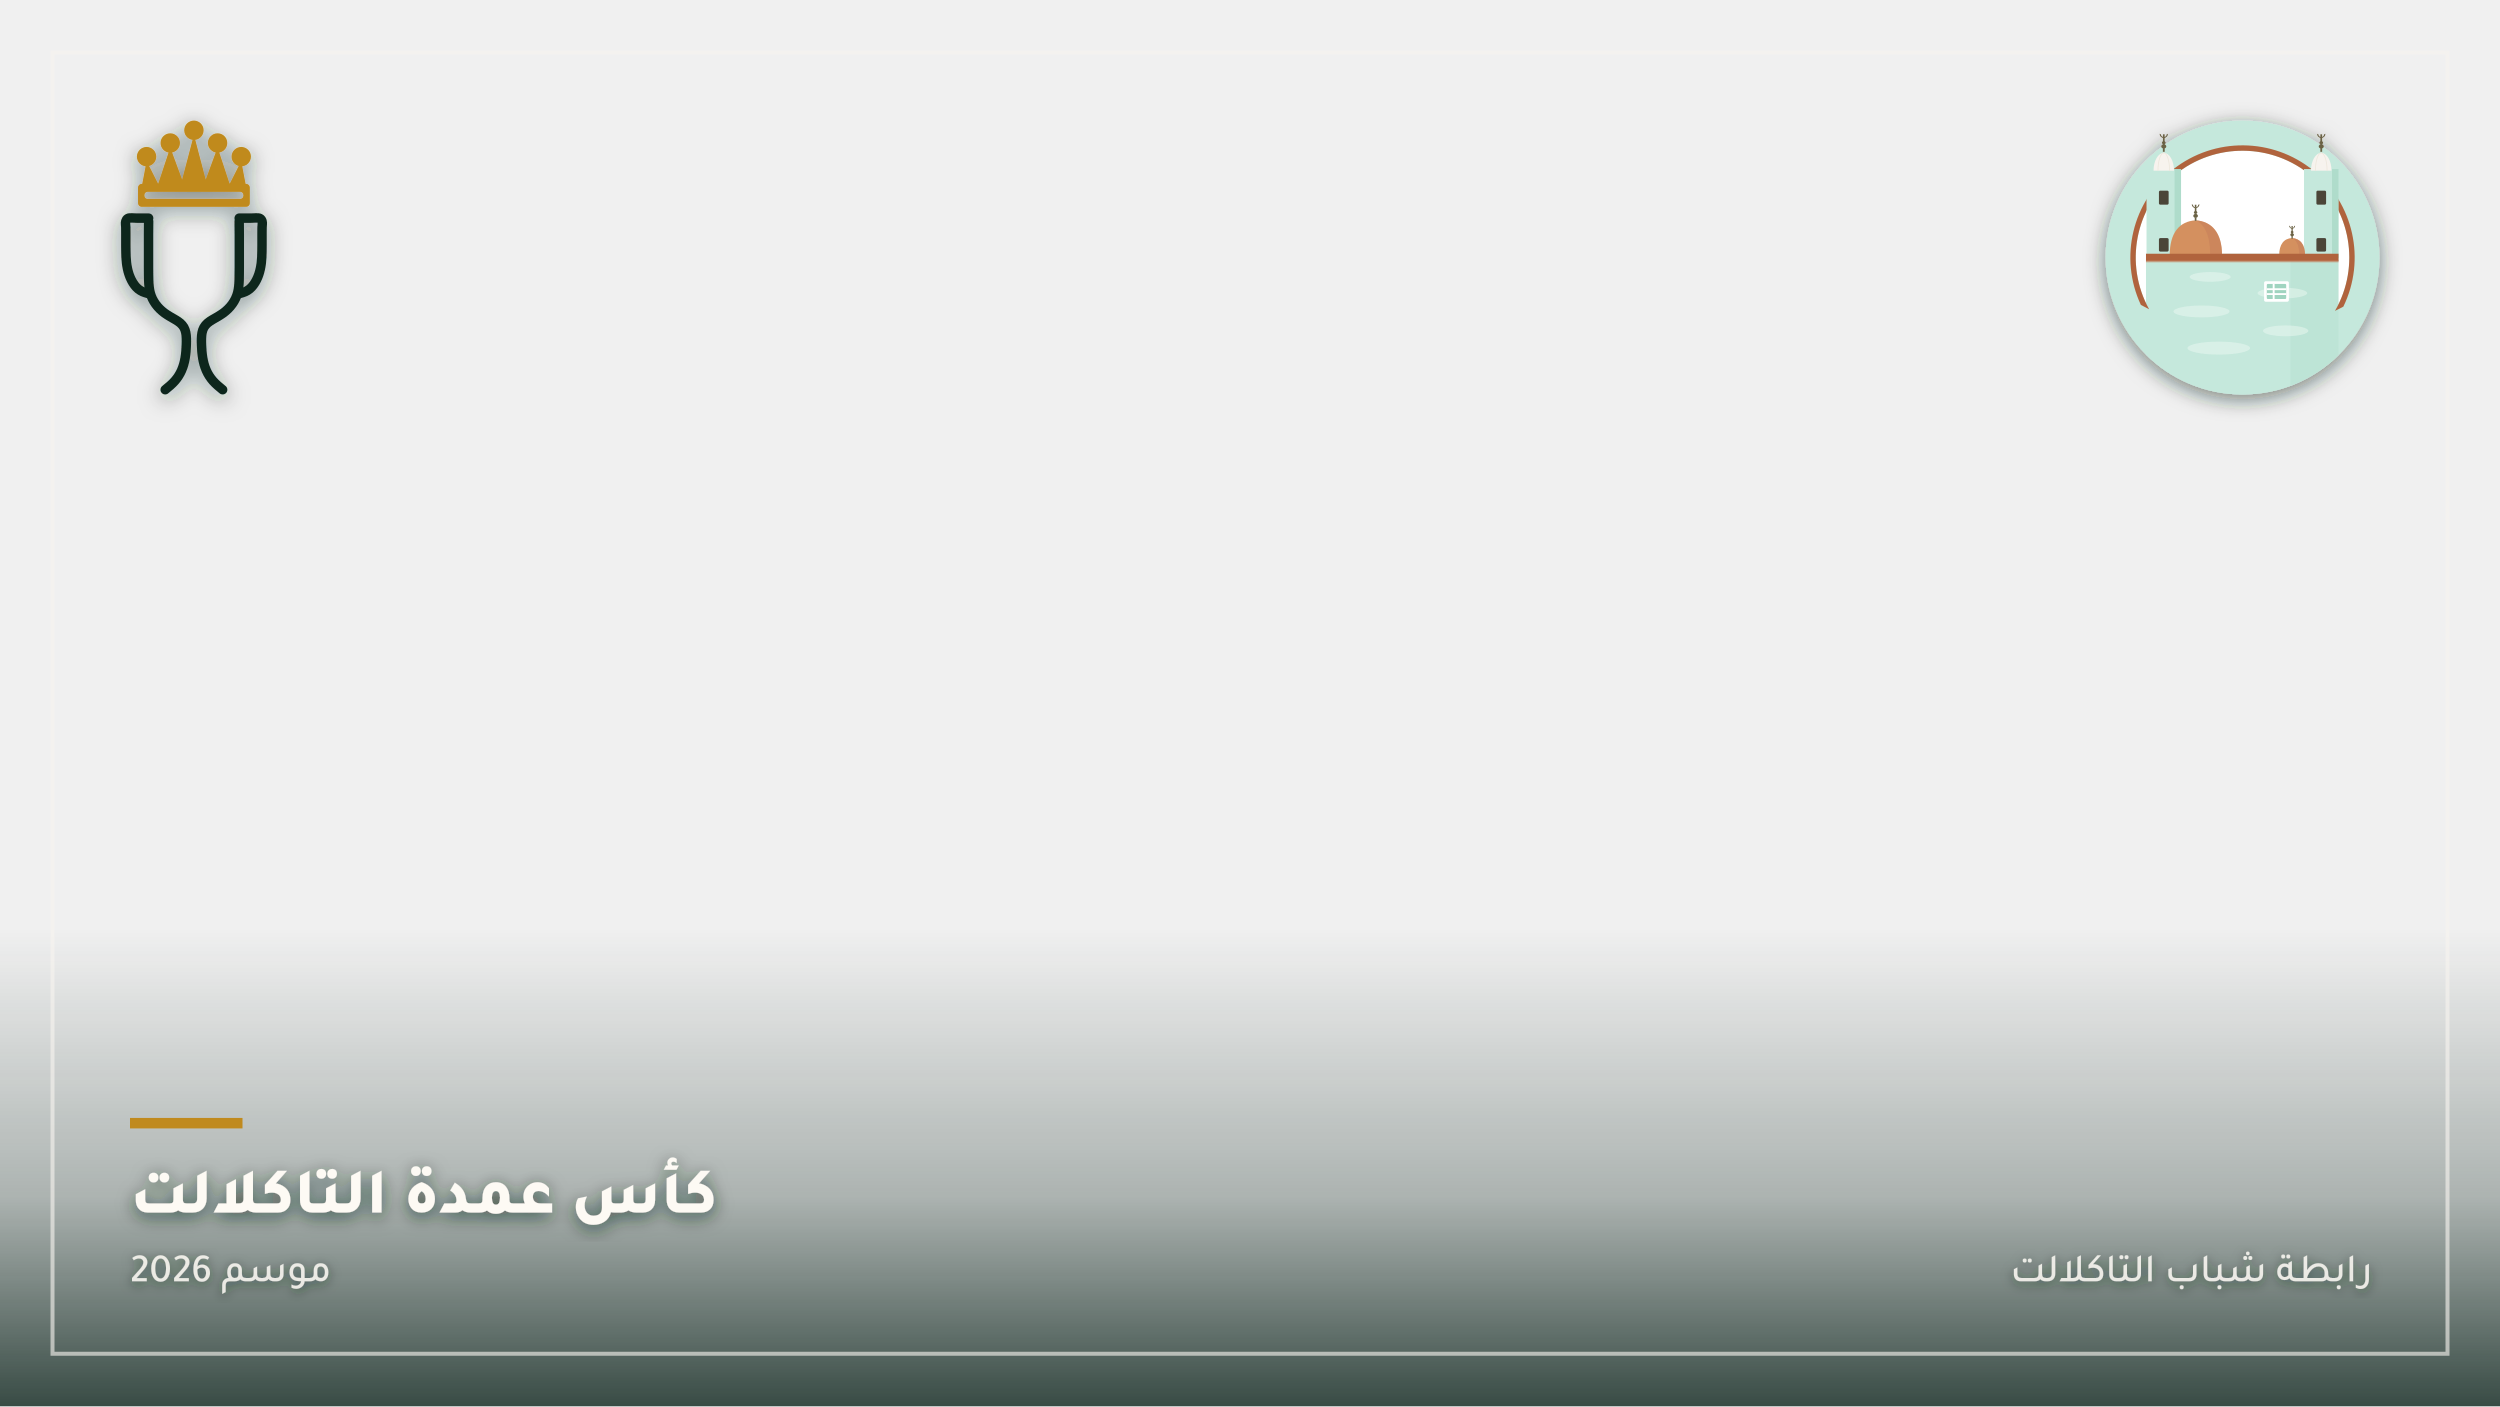
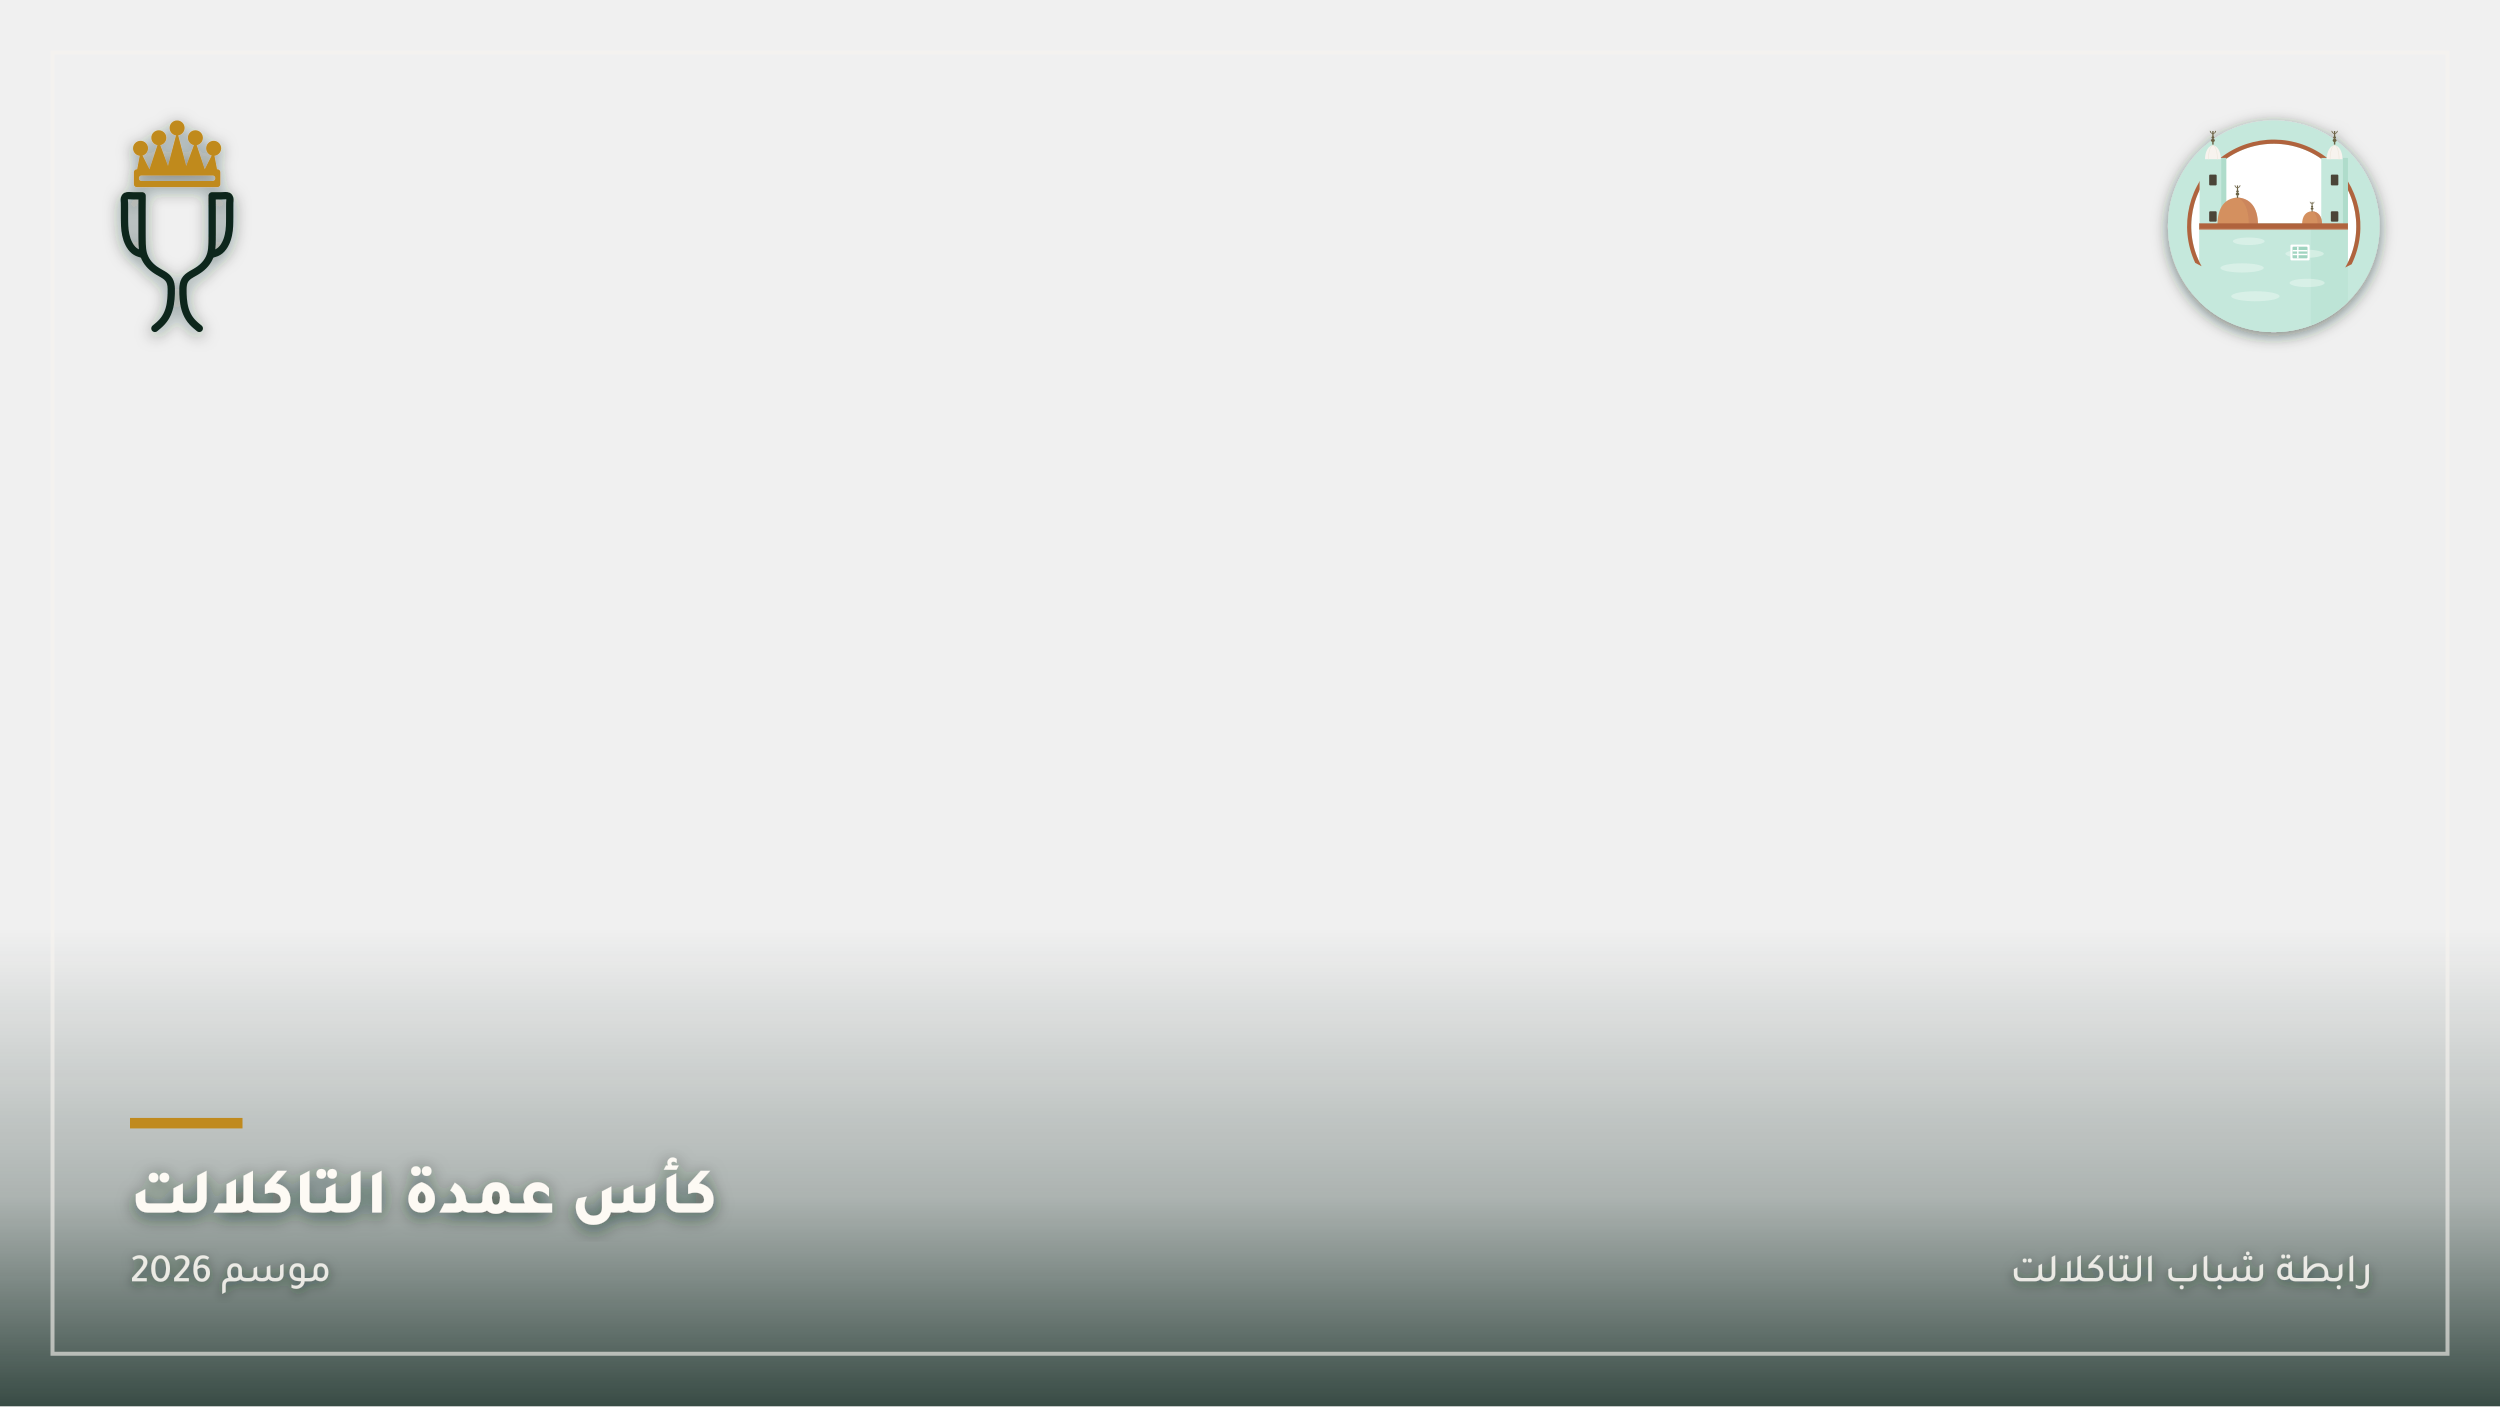
<svg xmlns="http://www.w3.org/2000/svg" viewBox="0 0 4096 2304" width="4096" height="2304">
  <defs>
    <linearGradient id="fhaze" x1="0" y1="2304" x2="0" y2="0" gradientUnits="userSpaceOnUse">
      <stop offset="0" stop-color="#10271f" stop-opacity="0.82" />
      <stop offset="0.15" stop-color="#10271f" stop-opacity="0.3" />
      <stop offset="0.34" stop-color="#10271f" stop-opacity="0" />
    </linearGradient>
    <filter id="fshadow" x="-25%" y="-25%" width="150%" height="150%">
      <feDropShadow dx="0" dy="6.55" stdDeviation="14.34" flood-color="#10271f" flood-opacity="0.72" />
    </filter>
    <filter id="mshadow" x="-25%" y="-25%" width="150%" height="150%">
      <feDropShadow dx="0" dy="9.01" stdDeviation="18.43" flood-color="#10271f" flood-opacity="0.55" />
    </filter>
  </defs>
  <rect x="0" y="0" width="4096" height="2304" fill="url(#fhaze)" />
  <rect x="86.02" y="86.02" width="3923.97" height="2131.97" fill="none" stroke="#f7f3ee" stroke-opacity="0.62" stroke-width="6.55" />
-   <g transform="translate(-42.75 61.44) scale(0.9387)" filter="url(#mshadow)">
+   <g transform="translate(11.65 92.16) scale(0.7253)" filter="url(#mshadow)">
    <g transform="translate(128 128) scale(1)">
      <path fill="none" stroke="#10271f" stroke-width="16.46" stroke-linecap="round" stroke-linejoin="round" d="M 176.97,192.94 C 176.94,196.77 176.91,200.6 176.87,204.42 C 176.84,208.22 176.8,212 176.78,215.8 C 176.76,219.62 176.78,223.45 176.78,227.28 C 176.78,231.11 176.78,234.93 176.78,238.76 C 176.78,242.59 176.78,246.42 176.78,250.24 C 176.78,254.04 176.78,257.82 176.78,261.62 C 176.78,265.44 176.76,269.27 176.78,273.1 C 176.8,276.93 176.83,280.77 176.87,284.58 C 176.92,288.36 176.91,292.12 177.06,295.87 C 177.22,299.61 177.36,303.38 177.82,307.06 C 178.27,310.72 178.83,314.38 179.79,317.88 C 180.75,321.34 182.01,324.73 183.55,327.95 C 185.11,331.19 187,334.33 189.11,337.27 C 191.23,340.23 193.66,343.04 196.26,345.64 C 198.87,348.25 201.75,350.66 204.72,352.88 C 207.71,355.12 210.95,357.05 214.13,359 C 217.29,360.94 220.66,362.6 223.73,364.55 C 226.7,366.44 229.8,368.2 232.29,370.48 C 234.7,372.67 236.92,375.15 238.5,377.91 C 240.09,380.67 241.07,383.84 241.79,387.04 C 242.55,390.38 242.67,394 242.83,397.57 C 242.99,401.25 242.86,405.03 242.73,408.77 C 242.61,412.53 242.42,416.3 242.08,420.06 C 241.73,423.83 241.31,427.63 240.66,431.35 C 240.02,435.06 239.26,438.76 238.22,442.36 C 237.18,445.94 235.96,449.49 234.45,452.9 C 232.95,456.3 231.18,459.65 229.19,462.78 C 227.2,465.89 224.94,468.84 222.51,471.62 C 220.05,474.42 217.28,477 214.51,479.52 C 211.73,482.05 208.74,484.35 205.85,486.77" />
      <path fill="none" stroke="#10271f" stroke-width="16.46" stroke-linecap="round" stroke-linejoin="round" d="M 176.97,187.29 C 170.23,187.29 163.09,187.2 156.74,187.29 C 151.1,187.38 144.03,186.03 140.75,187.76 C 138.67,188.86 137.67,190.78 136.98,192.94 C 136.1,195.69 137.04,199.83 137.08,203.29 C 137.11,206.76 137.15,210.26 137.17,213.73 C 137.19,217.19 137.17,220.62 137.17,224.08 C 137.17,227.55 137.15,231.05 137.17,234.53 C 137.19,237.98 137.2,241.42 137.26,244.87 C 137.33,248.35 137.36,251.86 137.55,255.32 C 137.73,258.75 137.97,262.17 138.39,265.57 C 138.82,268.98 139.35,272.38 140.09,275.73 C 140.82,279.09 141.7,282.47 142.82,285.71 C 143.93,288.93 145.23,292.1 146.77,295.12 C 148.3,298.12 150.02,301.12 152.04,303.77 C 154.01,306.38 156.24,308.9 158.72,310.92 C 161.14,312.9 163.89,314.51 166.71,315.81 C 169.54,317.12 172.67,317.76 175.65,318.73" />
      <path fill="none" stroke="#10271f" stroke-width="16.46" stroke-linecap="round" stroke-linejoin="round" d="M 335.03,192.94 C 335.06,196.77 335.09,200.6 335.13,204.42 C 335.16,208.22 335.2,212 335.22,215.8 C 335.24,219.62 335.22,223.45 335.22,227.28 C 335.22,231.11 335.22,234.93 335.22,238.76 C 335.22,242.59 335.22,246.42 335.22,250.24 C 335.22,254.04 335.22,257.82 335.22,261.62 C 335.22,265.44 335.24,269.27 335.22,273.1 C 335.2,276.93 335.17,280.77 335.13,284.58 C 335.08,288.36 335.09,292.12 334.94,295.87 C 334.78,299.61 334.64,303.38 334.18,307.06 C 333.73,310.72 333.17,314.38 332.21,317.88 C 331.25,321.34 329.99,324.73 328.45,327.95 C 326.89,331.19 325,334.33 322.89,337.27 C 320.77,340.23 318.34,343.04 315.74,345.64 C 313.13,348.25 310.25,350.66 307.28,352.88 C 304.29,355.12 301.05,357.05 297.87,359 C 294.71,360.94 291.34,362.6 288.27,364.55 C 285.3,366.44 282.2,368.2 279.71,370.48 C 277.3,372.67 275.08,375.15 273.5,377.91 C 271.91,380.67 270.93,383.84 270.21,387.04 C 269.45,390.38 269.33,394 269.17,397.57 C 269.01,401.25 269.14,405.03 269.27,408.77 C 269.39,412.53 269.58,416.3 269.92,420.06 C 270.27,423.83 270.69,427.63 271.34,431.35 C 271.98,435.06 272.74,438.76 273.78,442.36 C 274.82,445.94 276.04,449.49 277.55,452.9 C 279.05,456.3 280.82,459.65 282.81,462.78 C 284.8,465.89 287.06,468.84 289.49,471.62 C 291.95,474.42 294.72,477 297.49,479.52 C 300.27,482.05 303.26,484.35 306.15,486.77" />
      <path fill="none" stroke="#10271f" stroke-width="16.46" stroke-linecap="round" stroke-linejoin="round" d="M 335.03,187.29 C 341.77,187.29 348.91,187.2 355.26,187.29 C 360.9,187.38 367.97,186.03 371.25,187.76 C 373.33,188.86 374.33,190.78 375.02,192.94 C 375.9,195.69 374.96,199.83 374.92,203.29 C 374.89,206.76 374.85,210.26 374.83,213.73 C 374.81,217.19 374.83,220.62 374.83,224.08 C 374.83,227.55 374.85,231.05 374.83,234.53 C 374.81,237.98 374.8,241.42 374.74,244.87 C 374.67,248.35 374.64,251.86 374.45,255.32 C 374.27,258.75 374.03,262.17 373.61,265.57 C 373.18,268.98 372.65,272.38 371.91,275.73 C 371.18,279.09 370.3,282.47 369.18,285.71 C 368.07,288.93 366.77,292.1 365.23,295.12 C 363.7,298.12 361.98,301.12 359.96,303.77 C 357.99,306.38 355.76,308.9 353.28,310.92 C 350.86,312.9 348.11,314.51 345.29,315.81 C 342.46,317.12 339.33,317.76 336.35,318.73" />
      <path fill="#c08a1e" d="M 164.74,133.1 L 173.39,87.47 L 193.62,127.46 L 214.7,63.67 L 235.4,120.02 L 256,41.46 L 276.6,120.02 L 297.3,63.67 L 318.38,127.46 L 338.61,87.47 L 347.26,133.1 Z" />
      <path fill="#c08a1e" d="M 173.39,63.01 a 16.94,16.94 0 1 1 -0.01,0 Z" />
      <path fill="#c08a1e" d="M 214.7,39.2 a 16.94,16.94 0 1 1 -0.01,0 Z" />
      <path fill="#c08a1e" d="M 256,17 a 16.94,16.94 0 1 1 -0.01,0 Z" />
      <path fill="#c08a1e" d="M 297.3,39.2 a 16.94,16.94 0 1 1 -0.01,0 Z" />
      <path fill="#c08a1e" d="M 338.61,63.01 a 16.94,16.94 0 1 1 -0.01,0 Z" />
      <path fill="#c08a1e" fill-rule="evenodd" d="M 164.74,127.46 H 347.26 A 6.3,6.3 0 0 1 353.57,133.76 V 161.23 A 6.3,6.3 0 0 1 347.26,167.54 H 164.74 A 6.3,6.3 0 0 1 158.43,161.23 V 133.76 A 6.3,6.3 0 0 1 164.74,127.46 Z M 175.37,141.29 A 5.65,5.65 0 0 0 169.72,146.93 V 148.15 A 5.65,5.65 0 0 0 175.37,153.8 H 336.63 A 5.65,5.65 0 0 0 342.28,148.15 V 146.93 A 5.65,5.65 0 0 0 336.63,141.29 Z" />
    </g>
  </g>
-   <g transform="translate(3334.87 82.64) scale(0.8835)" filter="url(#mshadow)">
+   <g transform="translate(3463.17 108.54) scale(0.6827)" filter="url(#mshadow)">
    <g transform="translate(128 128) scale(1)">
      <defs>
        <clipPath id="in7zhgr0-roundel-clip">
          <circle cx="256" cy="256" r="254" />
        </clipPath>
        <g id="in7zhgr0-finial" fill="#6b6244">
          <rect x="-1.7" y="-7" width="3.4" height="7" />
          <ellipse cx="0" cy="-10" rx="4.7" ry="3.9" />
          <rect x="-1.7" y="-15" width="3.4" height="4" />
          <ellipse cx="0" cy="-16.9" rx="3.5" ry="2.8" />
          <rect x="-1.6" y="-27" width="3.2" height="10" />
          <g transform="translate(0,-28.5) scale(0.84,0.74)">
            <path d="M -9,-6.8 C -9.4,-1 -5.6,3 0,4.6 C 5.6,3 9.4,-1 9,-6.8 L 6.2,-5 C 6.3,-1.4 3.8,0.9 0,1.9 C -3.8,0.9 -6.3,-1.4 -6.2,-5 Z" />
          </g>
          <rect x="-1.6" y="-32.5" width="3.2" height="5.5" />
        </g>
        <g id="in7zhgr0-dome">
          <path d="M 0,0 C 0,-42 18,-63 48,-65 C 78,-63 97,-42 97,0 Z" fill="#d4905e" />
          <path d="M 48,-65 C 78,-63 97,-42 97,0 L 75,0 C 75,-38 64,-58 48,-65 Z" fill="#c47c5a" opacity="0.5" />
        </g>
        <g id="in7zhgr0-minaret-shaft">
          <rect x="-32" y="-165" width="64" height="165" fill="#c5e8dc" />
          <rect x="20" y="-165" width="12" height="165" fill="#a0d4c0" opacity="0.6" />
          <rect x="-9" y="-125" width="18" height="26" rx="2.5" fill="#4b4539" />
          <rect x="-9" y="-37" width="18" height="25" rx="2.5" fill="#4b4539" />
        </g>
        <g id="in7zhgr0-minaret-top">
          <path d="M -19,-162 A 19,33 0 0 1 19,-162 Z" fill="#f7f3ee" />
          <g fill="none" stroke="#ede7dc" stroke-width="1.5" stroke-linecap="round">
            <path d="M 0,-195 A 10.8,33 0 0 0 -10.8,-162" />
            <path d="M 0,-195 A 10.8,33 0 0 1 10.8,-162" />
          </g>
          <use href="#in7zhgr0-finial" transform="translate(0,-197)" />
        </g>
      </defs>
      <circle cx="256" cy="256" r="254" fill="#c5e8dc" />
      <g clip-path="url(#in7zhgr0-roundel-clip)">
        <circle cx="256" cy="256" r="198" fill="#ffffff" />
        <rect x="77" y="249" width="357" height="270" fill="#c5e8dc" />
        <rect x="345" y="249" width="89" height="270" fill="#a0d4c0" opacity="0.22" />
        <g fill="#f0faf5" opacity="0.45">
          <ellipse cx="196" cy="292" rx="38" ry="9" />
          <ellipse cx="330" cy="322" rx="46" ry="10" />
          <ellipse cx="180" cy="356" rx="52" ry="11" />
          <ellipse cx="336" cy="392" rx="42" ry="10" />
          <ellipse cx="212" cy="424" rx="58" ry="12" />
        </g>
        <path d="M 82.83,351.99 L 67.49,343.9 A 208,208 0 1 1 442.95,347.18 L 427.47,355 A 198,198 0 1 0 82.83,351.99 Z" fill="#b0643e" />
        <use href="#in7zhgr0-minaret-shaft" transform="translate(110,257)" />
        <use href="#in7zhgr0-minaret-shaft" transform="translate(402,257)" />
        <use href="#in7zhgr0-dome" transform="translate(121,252)" />
        <use href="#in7zhgr0-finial" transform="translate(169,188) scale(0.92)" />
        <use href="#in7zhgr0-dome" transform="translate(324,252) scale(0.4948)" />
        <use href="#in7zhgr0-finial" transform="translate(348,221) scale(0.72)" />
        <rect x="77" y="249" width="357" height="14" fill="#b0643e" />
        <rect x="77" y="261" width="357" height="4" fill="#c47c5a" opacity="0.55" />
        <g transform="translate(296,300)">
          <rect x="0" y="0" width="46" height="38" rx="3" fill="#ffffff" />
          <rect x="5" y="5" width="36" height="28" rx="2" fill="#a0d4c0" />
          <rect x="5" y="13" width="36" height="3.5" fill="#ffffff" />
          <rect x="5" y="22" width="36" height="3.5" fill="#ffffff" />
          <rect x="16" y="5" width="3.5" height="28" fill="#ffffff" />
        </g>
      </g>
      <use href="#in7zhgr0-minaret-top" transform="translate(110,257)" />
      <use href="#in7zhgr0-minaret-top" transform="translate(402,257)" />
    </g>
  </g>
  <rect x="212.99" y="1831.62" width="184.32" height="17.2" fill="#c08a1e" />
  <path d="M36.5,-46.5Q33.1,-46.5 31.05,-48.6Q29,-50.7 29,-54.1Q29,-57.4 31.05,-59.4Q33.1,-61.4 36.5,-61.4Q39.8,-61.4 41.8,-59.4Q43.8,-57.4 43.8,-54.1Q43.8,-50.6 41.8,-48.55Q39.8,-46.5 36.5,-46.5ZM53.2,-46.5Q49.8,-46.5 47.75,-48.6Q45.7,-50.7 45.7,-54.1Q45.7,-57.4 47.75,-59.4Q49.8,-61.4 53.2,-61.4Q56.5,-61.4 58.5,-59.4Q60.5,-57.4 60.5,-54.1Q60.5,-50.6 58.5,-48.55Q56.5,-46.5 53.2,-46.5ZM87.5,-14L95.6,-14L95.6,0L86.1,0Q79.1,0 74.5,-3.4Q69.7,0 62.8,0L27.1,0Q18.4,0 13.4,-5.9Q9,-11 9,-19.1L9,-28.3L23.5,-36L23.5,-19.9Q23.5,-16.6 24.75,-15.3Q26,-14 29.2,-14L61.5,-14Q64.7,-14 65.95,-15.3Q67.2,-16.6 67.2,-19.9L67.2,-37.3L81.7,-45L81.7,-19.8Q81.7,-16.6 83,-15.3Q84.3,-14 87.5,-14Z M89.9,0L89.9,-14L96.4,-14Q100.6,-14 102.25,-15.75Q103.9,-17.5 103.9,-21.9L103.9,-56.8L118.4,-64.5L118.4,-21.8Q118.4,-11.6 112.2,-5.6Q106.5,0 97.1,0L89.9,0Z M195.8,-14L205.6,-14L205.6,0L194.4,0Q186.9,0 182,-4Q176.6,0 168.8,0L129.4,0L136.7,-14L149.3,-14L149.3,-43.8L163.8,-51.5L163.8,-14L168.1,-14Q172.2,-14 173.85,-15.75Q175.5,-17.5 175.5,-21.9L175.5,-56.8L190.1,-64.5L190.1,-21.8Q190.1,-20.2 190,-19.5Q190.1,-16.4 191.35,-15.2Q192.6,-14 195.8,-14Z M225.3,-44.9Q231.8,-44 237,-40.5Q247.8,-33.4 247.8,-20L247.8,-18.8Q247.8,-9.6 241.9,-4.5Q236.9,0 228.9,0L200.2,0L200.2,-14L227.5,-14Q233.2,-14 233.2,-19.3L233.2,-19.8Q233.2,-25.8 227.9,-28.8Q224.4,-30.8 219.3,-30.8Q214.3,-30.8 208.6,-28.8L208.6,-42.8L228.1,-64.5L242.7,-64.5L225.3,-44.9Z M281.7,0Q272.5,0 267.3,-5.9Q262.8,-11.1 262.8,-19.2L262.8,-56.8L277.3,-64.5L277.3,-19.8Q277.3,-16.6 278.6,-15.3Q279.9,-14 283.1,-14L292.9,-14L292.9,0L281.7,0Z M295.8,-52.3Q292.4,-52.3 290.35,-54.4Q288.3,-56.5 288.3,-59.9Q288.3,-63.2 290.35,-65.25Q292.4,-67.3 295.8,-67.3Q299.1,-67.3 301.1,-65.3Q303.1,-63.3 303.1,-59.9Q303.1,-56.4 301.1,-54.35Q299.1,-52.3 295.8,-52.3ZM312.5,-52.3Q309.1,-52.3 307.05,-54.4Q305,-56.5 305,-59.9Q305,-63.2 307.05,-65.25Q309.1,-67.3 312.5,-67.3Q315.8,-67.3 317.8,-65.3Q319.8,-63.3 319.8,-59.9Q319.8,-56.4 317.8,-54.35Q315.8,-52.3 312.5,-52.3ZM323.4,-14L333.1,-14L333.1,0L322,0Q315,0 310.4,-3.4Q305.6,0 298.7,0L287.5,0L287.5,-14L297.3,-14Q300.5,-14 301.8,-15.3Q303.1,-16.6 303.1,-19.8L303.1,-37.3L317.6,-45L317.6,-19.8Q317.6,-16.6 318.85,-15.3Q320.1,-14 323.4,-14Z M327.8,0L327.8,-14L334.3,-14Q338.5,-14 340.15,-15.75Q341.8,-17.5 341.8,-21.9L341.8,-56.8L356.3,-64.5L356.3,-21.8Q356.3,-11.6 350.1,-5.6Q344.4,0 335,0L327.8,0Z M374.3,0L374.3,-56.8L388.8,-64.5L388.8,0L374.3,0Z M442,-56.5Q438.6,-56.5 436.55,-58.6Q434.5,-60.7 434.5,-64.1Q434.5,-67.4 436.6,-69.4Q438.7,-71.4 442,-71.4Q445.3,-71.4 447.3,-69.4Q449.3,-67.4 449.3,-64.1Q449.3,-60.6 447.3,-58.55Q445.3,-56.5 442,-56.5ZM458.7,-56.5Q455.3,-56.5 453.25,-58.6Q451.2,-60.7 451.2,-64.1Q451.2,-67.4 453.25,-69.4Q455.3,-71.4 458.7,-71.4Q462,-71.4 464,-69.4Q466,-67.4 466,-64.1Q466,-60.6 464,-58.55Q462,-56.5 458.7,-56.5ZM450.3,0Q440.5,0 435,-6.6Q430.3,-12.3 430.3,-21Q430.3,-30.7 436.4,-37.7Q441.8,-43.9 450.8,-46.8Q461.2,-43.4 466.6,-36Q471.3,-29.4 471.3,-21Q471.3,-10.9 465.2,-5.1Q459.8,0 451.3,0L450.3,0ZM450.3,-14L451.4,-14Q457.1,-14 457.1,-20.9Q457.1,-29 450.8,-33.1Q444.7,-29 444.7,-21.1Q444.7,-14 450.3,-14Z M478.5,0L485.8,-14L500.7,-14Q504.7,-14 504.7,-18.5Q504.7,-28.4 494.9,-33.9L502,-46.1Q517.4,-37.2 519,-21.9Q519.6,-17.1 521.05,-15.55Q522.5,-14 526.7,-14L534.7,-14L534.7,0L526,0Q518.7,0 513.7,-3.6Q510,0 503.4,0L478.5,0Z M592.1,-14L601.9,-14L601.9,0L590.8,0Q584,0 579.5,-3.2Q574.3,2 565.6,2Q557,2 551.8,-3.1Q547.1,0 540.5,0L529.3,0L529.3,-14L539.1,-14Q542.3,-14 543.6,-15.3Q544.9,-16.6 544.9,-19.8L544.9,-22.6Q544.9,-34.5 551.1,-41Q556.6,-46.8 565.6,-46.8Q575.9,-46.8 581.5,-39.3Q586.3,-32.9 586.4,-22.6L586.4,-19.8Q586.4,-16.5 587.65,-15.25Q588.9,-14 592.1,-14ZM565.6,-12Q571.9,-12 571.9,-22.9Q571.9,-33.2 565.6,-33.2Q559.4,-33.2 559.4,-22.9Q559.4,-12 565.6,-12Z M652.4,-14L652.4,0L596.6,0L596.6,-14L610.3,-14Q608.2,-18.9 608.2,-24.7Q608.2,-35.3 615.7,-41.7Q621.8,-46.8 629.9,-46.8Q640.8,-46.8 647.6,-37.3L647.6,-24.7Q640.1,-33.2 631.6,-33.2Q631.5,-33.2 631.4,-33.2L631.2,-33.2Q622.7,-33 622.7,-24.2Q622.7,-19.4 625.8,-16.7Q628.9,-14 634.5,-14L652.4,-14Z M797.1,-37.3L811.6,-45L811.6,-19.2Q811.6,-10 806,-4.8Q801.2,-0.2 793.3,0L782.1,0Q775.3,0 770.5,-3.4Q766,-0.2 759.5,0L748.4,0Q746,0 743.3,-0.5Q741.2,8.9 733.3,14.2Q726.2,19 716.3,19Q702.5,19 695,9.3Q689.1,1.8 689.1,-8.4Q689.1,-16 692.6,-21.9L706.4,-24.8Q702.7,-18.2 702.7,-10.8Q702.7,-3.7 706.45,0.65Q710.2,5 716.3,5Q729.5,5 729.5,-6.9L729.5,-32.6L744,-40.3L744,-19.8Q744,-16.5 745.25,-15.25Q746.5,-14 749.7,-14L757.5,-14Q760.7,-14 761.95,-15.25Q763.2,-16.5 763.2,-19.8L763.2,-35L777.8,-42.6L777.8,-19.8Q777.8,-16.5 779.05,-15.25Q780.3,-14 783.5,-14L791.4,-14Q794.6,-14 795.85,-15.25Q797.1,-16.5 797.1,-19.8L797.1,-37.3Z M825.1,-66.1L828.6,-72.7L831.7,-72.7Q830.6,-74.8 830.6,-77Q830.6,-80.3 833.05,-82.7Q835.5,-85.1 838.9,-85.1Q842.2,-85.1 845,-82.7L845,-76.3Q842.5,-78.6 839.9,-78.6Q838.3,-78.6 837.4,-77.7Q836.6,-76.9 836.6,-75.8Q836.6,-74.3 838,-72.7L848.2,-72.7L844.7,-66.1L825.1,-66.1ZM848.5,0Q839.3,0 834.1,-5.9Q829.6,-11.1 829.6,-19.2L829.6,-52.8L844.1,-60.5L844.1,-19.8Q844.1,-16.6 845.4,-15.3Q846.7,-14 849.9,-14L859.7,-14L859.7,0L848.5,0Z M879.4,-44.9Q885.9,-44 891.1,-40.5Q901.9,-33.4 901.9,-20L901.9,-18.8Q901.9,-9.6 896,-4.5Q891,0 883,0L854.3,0L854.3,-14L881.6,-14Q887.3,-14 887.3,-19.3L887.3,-19.8Q887.3,-25.8 882,-28.8Q878.5,-30.8 873.4,-30.8Q868.4,-30.8 862.7,-28.8L862.7,-42.8L882.2,-64.5L896.8,-64.5L879.4,-44.9Z" transform="translate(212.99 1986.56) scale(1.06)" fill="#fdfaf4" filter="url(#fshadow)" />
  <path d="M5,0L5,-8.1L20.9,-25.8Q28.1,-33.8 30.65,-38.25Q33.2,-42.7 33.2,-47.2Q33.2,-51.4 30.2,-54Q27.2,-56.6 22.2,-56.6Q16.2,-56.6 9.5,-52.2L5.6,-57.8Q14.5,-64.6 23.8,-64.6Q32.5,-64.6 37.9,-59.5Q43,-54.8 43,-47.2Q43,-42.3 40.7,-37.75Q38.4,-33.2 32.7,-26.7L16.1,-7.7L41.6,-7.7L41.6,0L5,0Z M76,1.2Q64.5,1.2 58.2,-9.2Q52.8,-18 52.8,-31.5Q52.8,-46.6 59.9,-56Q66.2,-64.5 76,-64.5Q87.1,-64.5 93.8,-53.6Q99.3,-44.5 99.3,-31.5Q99.3,-16 92.3,-6.9Q86,1.2 76,1.2ZM76,-56.5Q69.6,-56.5 66.1,-50.15Q62.6,-43.8 62.6,-32.1Q62.6,-19.9 66.4,-13Q70,-6.8 75.9,-6.8Q82.3,-6.8 85.9,-13.55Q89.5,-20.3 89.5,-32.1Q89.5,-44.3 85.7,-50.7Q82.2,-56.5 76,-56.5Z M109.5,0L109.5,-8.1L125.4,-25.8Q132.6,-33.8 135.15,-38.25Q137.7,-42.7 137.7,-47.2Q137.7,-51.4 134.7,-54Q131.7,-56.6 126.7,-56.6Q120.7,-56.6 114,-52.2L110.1,-57.8Q119,-64.6 128.3,-64.6Q137,-64.6 142.4,-59.5Q147.5,-54.8 147.5,-47.2Q147.5,-42.3 145.2,-37.75Q142.9,-33.2 137.2,-26.7L120.6,-7.7L146.1,-7.7L146.1,0L109.5,0Z M167.5,-36.5Q171.9,-41.3 179.2,-41.3Q187,-41.3 192.6,-36.1Q198.6,-30.5 198.6,-20.4Q198.6,-11.7 192.9,-5.2Q187.3,1.2 178.5,1.2Q166.8,1.2 161.4,-9.7Q157.5,-17.5 157.5,-29.2Q157.5,-46.7 164.2,-56Q170.3,-64.5 181,-64.5Q190.1,-64.5 196.3,-59.1L193,-53.6Q187.8,-56.5 181.4,-56.5Q175.3,-56.5 171.55,-51.1Q167.8,-45.7 167.5,-36.5ZM167,-28.8Q167.4,-6.4 178.4,-6.4Q183,-6.4 185.9,-10.35Q188.8,-14.3 188.8,-20.4Q188.8,-33.9 177.6,-33.9Q171,-33.9 167,-28.8Z M287.5,-8.1L294.2,-8.1L294.2,0L286.6,0Q278.5,0 273.7,-5Q269,-0.2 260.4,0L247.3,0Q237.5,0 237.5,10L237.5,26.9L228.9,31.5L228.9,9.7Q228.9,1.4 233.7,-3.4Q238,-7.8 245.1,-8.1Q241.5,-13.9 241.5,-22.3Q241.5,-33.2 247.2,-39.3Q252.3,-44.7 260.6,-44.7Q269.1,-44.7 273.7,-39.4Q277.8,-34.7 277.8,-27.1L277.8,-18.1Q277.8,-8.1 287.5,-8.1ZM269.2,-17.4L269.2,-26.7Q269.2,-36.7 260.6,-36.7Q255.6,-36.7 252.85,-32.95Q250.1,-29.2 250.1,-22.5Q250.1,-15.7 252.7,-11.9Q255.3,-8.1 260,-8.1Q269.2,-8.1 269.2,-17.4Z M288.2,0L288.2,-8.1L297.2,-8.1Q306.9,-8.1 306.9,-18.1L306.9,-32.1L315.5,-36.7L315.5,-18.1Q315.5,-8.1 325.3,-8.1L329.9,-8.1Q339.7,-8.1 339.7,-18.1L339.7,-35.5L348.3,-40L348.3,-18.1Q348.3,-8.1 358,-8.1L362.7,-8.1Q372.5,-8.1 372.5,-18.1L372.5,-38.8L381.1,-43.4L381.1,-17.8Q381.1,-9.3 376,-4.5Q371.5,-0.1 364,0L357.1,0Q348.3,0 344,-5.9Q339.7,-0.1 331.2,0L324.3,0Q315.7,0 311.2,-5.9Q306.9,0 298.1,0L288.2,0Z M445.8,-8.1L445.8,0L433.4,0Q433,8.6 426,14.2Q420.1,18.8 412.6,18.8Q406.4,18.8 400.9,15.9L400.9,8.3Q406.2,11.1 411.4,11.1Q416.7,11.1 420.65,7.8Q424.6,4.5 424.7,-0.1Q419.5,-0.3 417,-0.5Q406.2,-1.1 400.7,-7.8Q396.1,-13.4 396.1,-22.3Q396.1,-33.2 401.9,-39.3Q407.1,-44.7 415.6,-44.7Q424.5,-44.7 429.3,-39.4Q433.4,-34.7 433.4,-27.1L433.4,-8.1L445.8,-8.1ZM424.7,-26.5Q424.7,-36.7 415.6,-36.7Q410.4,-36.7 407.5,-32.95Q404.6,-29.2 404.6,-22.5Q404.6,-9.4 417.4,-8.6Q419.8,-8.3 424.7,-8.1L424.7,-26.5Z M456.2,-27.1Q456.2,-35.8 461.4,-40.6Q466,-44.7 473.4,-44.7Q482.9,-44.7 488,-37.7Q492.4,-31.8 492.4,-22.3Q492.4,-11.5 486.8,-5.4Q481.9,0 474,0Q465,0 460.3,-5Q455.5,0 447.4,0L439.8,0L439.8,-8.1L446.4,-8.1Q456.2,-8.1 456.2,-18.1L456.2,-27.1ZM464.8,-17.4Q464.8,-8.1 473.9,-8.1Q478.6,-8.1 481.25,-11.9Q483.9,-15.7 483.9,-22.5Q483.9,-29.2 481.1,-32.95Q478.3,-36.7 473.4,-36.7Q464.8,-36.7 464.8,-26.7L464.8,-17.4Z" transform="translate(212.99 2099.2) scale(0.66)" fill="#fdfaf4" fill-opacity="0.85" filter="url(#fshadow)" />
  <path d="M35.8,-46.5Q30.9,-46.5 30.9,-51.5Q30.9,-56.4 35.8,-56.4Q40.6,-56.4 40.6,-51.5Q40.6,-46.5 35.8,-46.5ZM48.5,-46.5Q43.6,-46.5 43.6,-51.5Q43.6,-56.4 48.5,-56.4Q53.3,-56.4 53.3,-51.5Q53.3,-46.5 48.5,-46.5ZM88.6,-8.1L93.2,-8.1L93.2,0L87.6,0Q79.2,0 74.5,-5.2Q69.8,0 61.4,0L25.7,0Q17.6,0 13,-5.4Q9,-10.1 9,-17.7L9,-29.8L17.6,-34.4L17.6,-18.5Q17.6,-8.1 27.3,-8.1L60.5,-8.1Q70.2,-8.1 70.2,-18.5L70.2,-38.8L78.8,-43.4L78.8,-18.1Q78.8,-8.1 88.6,-8.1Z M87.2,0L87.2,-8.1L92.5,-8.1Q102.9,-8.1 102.9,-19L102.9,-59.9L111.6,-64.5L111.6,-18.9Q111.6,-10 106.3,-4.8Q101.3,0 93.2,0L87.2,0Z M185.1,-8.1L191.7,-8.1L191.7,0L184.1,0Q175.5,0 170.8,-5.5Q165.8,0 157,0L122.6,0L126.8,-8.1L141.4,-8.1L141.4,-46.9L150,-51.5L150,-8.1L156.3,-8.1Q166.7,-8.1 166.7,-19L166.7,-59.9L175.4,-64.5L175.4,-18.9Q175.4,-13.1 177.65,-10.6Q179.9,-8.1 185.1,-8.1Z M205.4,-42.3Q205.5,-42.3 205.7,-42.3Q205.9,-42.3 206,-42.3Q217.3,-42.3 224.3,-35.3Q230.7,-29 230.7,-19.2L230.7,-17.5Q230.7,-8.9 225.4,-4.1Q220.7,0 213.3,0L185.7,0L185.7,-8.1L212.5,-8.1Q222.1,-8.1 222.1,-18.2L222.1,-19.1Q222.1,-26.5 216.3,-30.5Q211.7,-33.6 205.1,-33.6Q199.8,-33.6 194.4,-31.7L194.4,-40.2L216.3,-64.5L225.1,-64.5L205.4,-42.3Z M263.1,0Q254.4,0 249.7,-5.6Q245.7,-10.4 245.7,-17.8L245.7,-59.9L254.3,-64.5L254.3,-18.1Q254.3,-8.1 264.1,-8.1L270.7,-8.1L270.7,0L263.1,0Z M275.9,-54.8Q271,-54.8 271,-59.8Q271,-64.7 275.9,-64.7Q280.7,-64.7 280.7,-59.8Q280.7,-54.8 275.9,-54.8ZM288.7,-54.8Q283.8,-54.8 283.8,-59.8Q283.8,-64.7 288.7,-64.7Q293.5,-64.7 293.5,-59.8Q293.5,-54.8 288.7,-54.8ZM299.5,-8.1L306.1,-8.1L306.1,0L298.5,0Q290.2,0 285.4,-5.3Q280.6,0 272.3,0L264.7,0L264.7,-8.1L271.3,-8.1Q281.1,-8.1 281.1,-18.1L281.1,-38.8L289.7,-43.4L289.7,-18.1Q289.7,-8.1 299.5,-8.1Z M300.1,0L300.1,-8.1L305.4,-8.1Q315.8,-8.1 315.8,-19L315.8,-59.9L324.5,-64.5L324.5,-18.9Q324.5,-10 319.2,-4.8Q314.2,0 306.1,0L300.1,0Z M342.5,0L342.5,-59.9L351.1,-64.5L351.1,0L342.5,0Z M409.1,0Q401,0 396.4,-5.4Q392.4,-10.1 392.4,-17.7L392.4,-29.8L401,-34.4L401,-18.5Q401,-8.1 410.7,-8.1L443.9,-8.1Q453.6,-8.1 453.6,-18.5L453.6,-38.8L462.2,-43.4L462.2,-17.7Q462.2,-9 456.9,-4.2Q452.2,0 444.8,0L409.1,0ZM425.6,19.9Q420.7,19.9 420.7,14.9Q420.7,10 425.6,10Q430.4,10 430.4,14.9Q430.4,19.9 425.6,19.9Z M497.6,0Q488.9,0 484.2,-5.6Q480.2,-10.4 480.2,-17.8L480.2,-59.9L488.8,-64.5L488.8,-18.1Q488.8,-8.1 498.6,-8.1L505.2,-8.1L505.2,0L497.6,0Z M534,-8.1L540.6,-8.1L540.6,0L533,0Q524.7,0 519.9,-5.3Q515.1,0 506.8,0L499.2,0L499.2,-8.1L505.8,-8.1Q515.6,-8.1 515.6,-18.1L515.6,-38.8L524.2,-43.4L524.2,-18.1Q524.2,-8.1 534,-8.1ZM519.3,10Q524.1,10 524.1,14.9Q524.1,19.9 519.3,19.9Q514.4,19.9 514.4,14.9Q514.4,10 519.3,10Z M589.6,-64.7Q585.2,-64.7 585.2,-69.2Q585.2,-73.6 589.6,-73.6Q594,-73.6 594,-69.2Q594,-64.7 589.6,-64.7ZM583.3,-52.8Q578.4,-52.8 578.4,-57.8Q578.4,-62.7 583.3,-62.7Q588.1,-62.7 588.1,-57.8Q588.1,-52.8 583.3,-52.8ZM596,-52.8Q591.1,-52.8 591.1,-57.8Q591.1,-62.7 596,-62.7Q600.8,-62.7 600.8,-57.8Q600.8,-52.8 596,-52.8ZM534.6,0L534.6,-8.1L543.6,-8.1Q553.3,-8.1 553.3,-18.1L553.3,-32.1L561.9,-36.7L561.9,-18.1Q561.9,-8.1 571.7,-8.1L576.3,-8.1Q586.1,-8.1 586.1,-18.1L586.1,-35.5L594.7,-40L594.7,-18.1Q594.7,-8.1 604.4,-8.1L609.1,-8.1Q618.9,-8.1 618.9,-18.1L618.9,-38.8L627.5,-43.4L627.5,-17.8Q627.5,-9.3 622.4,-4.5Q617.9,-0.1 610.4,0L603.5,0Q594.7,0 590.4,-5.9Q586.1,-0.1 577.6,0L570.7,0Q562.1,0 557.6,-5.9Q553.3,0 544.5,0L534.6,0Z M677.5,-56.5Q672.6,-56.5 672.6,-61.5Q672.6,-66.4 677.5,-66.4Q682.3,-66.4 682.3,-61.5Q682.3,-56.5 677.5,-56.5ZM690.2,-56.5Q685.3,-56.5 685.3,-61.5Q685.3,-66.4 690.2,-66.4Q695,-66.4 695,-61.5Q695,-56.5 690.2,-56.5ZM708.8,-8.1L715.4,-8.1L715.4,0L707.8,0Q697.5,0 693,-7.6Q688.2,-3 681.1,-3Q672.3,-3 667.1,-9.6Q662.8,-15.2 662.8,-23.3Q662.8,-33 668.7,-38.9Q673.7,-44 680.9,-44Q686.4,-44 690.4,-41.2L690.4,-45.5L699.1,-50.1L699.1,-18.1Q699.1,-8.1 708.8,-8.1ZM690.4,-31.9Q686.7,-36 681.3,-36Q676.9,-36 674.1,-32.45Q671.3,-28.9 671.3,-23.2Q671.3,-17.4 674.1,-13.9Q676.9,-10.4 681.4,-10.4Q687,-10.4 690.6,-15Q690.4,-16.8 690.4,-17.8L690.4,-31.9Z M798.8,-8.1L805.4,-8.1L805.4,0L797.8,0Q789.8,0 785.3,-4.7Q781.2,0 773.7,0L709.4,0L709.4,-8.1L728,-8.1L728.3,-9.2L728.3,-59.9L736.9,-64.5L736.9,-27.9Q748.3,-44.7 765.2,-44.7Q776.5,-44.7 783.3,-36.8Q789.1,-30.1 789.1,-20.3L789.1,-17.9Q789.1,-8.1 798.8,-8.1ZM780.4,-17.5L780.4,-20.3Q780.4,-28.1 775.6,-32.7Q771.5,-36.7 765.3,-36.7Q755,-36.7 746.7,-27.4Q740.5,-20.4 736.9,-9.9L736.9,-8.1L773,-8.1Q777.3,-8.1 778.85,-10.1Q780.4,-12.1 780.4,-17.5Z M799.4,0L799.4,-8.1L806,-8.1Q815.8,-8.1 815.8,-18.1L815.8,-38.8L824.4,-43.4L824.4,-17.8Q824.4,-9.3 819.3,-4.4Q814.6,0 807,0L799.4,0ZM815.5,19.9Q810.6,19.9 810.6,14.9Q810.6,10 815.5,10Q820.3,10 820.3,14.9Q820.3,19.9 815.5,19.9Z M842.4,0L842.4,-59.9L851,-64.5L851,0L842.4,0Z M890.3,-5.3Q890.3,5.9 884.4,12.7Q878.8,19.2 869.5,19.2Q863.5,19.2 857.8,16.2L857.8,8.7Q862.9,11.5 868,11.5Q874.4,11.5 878,7.2Q881.6,2.9 881.6,-4.7L881.6,-38.8L890.3,-43.4L890.3,-5.3Z" transform="translate(3293.64 2099.2) scale(0.66)" fill="#fdfaf4" fill-opacity="0.85" filter="url(#fshadow)" />
</svg>
